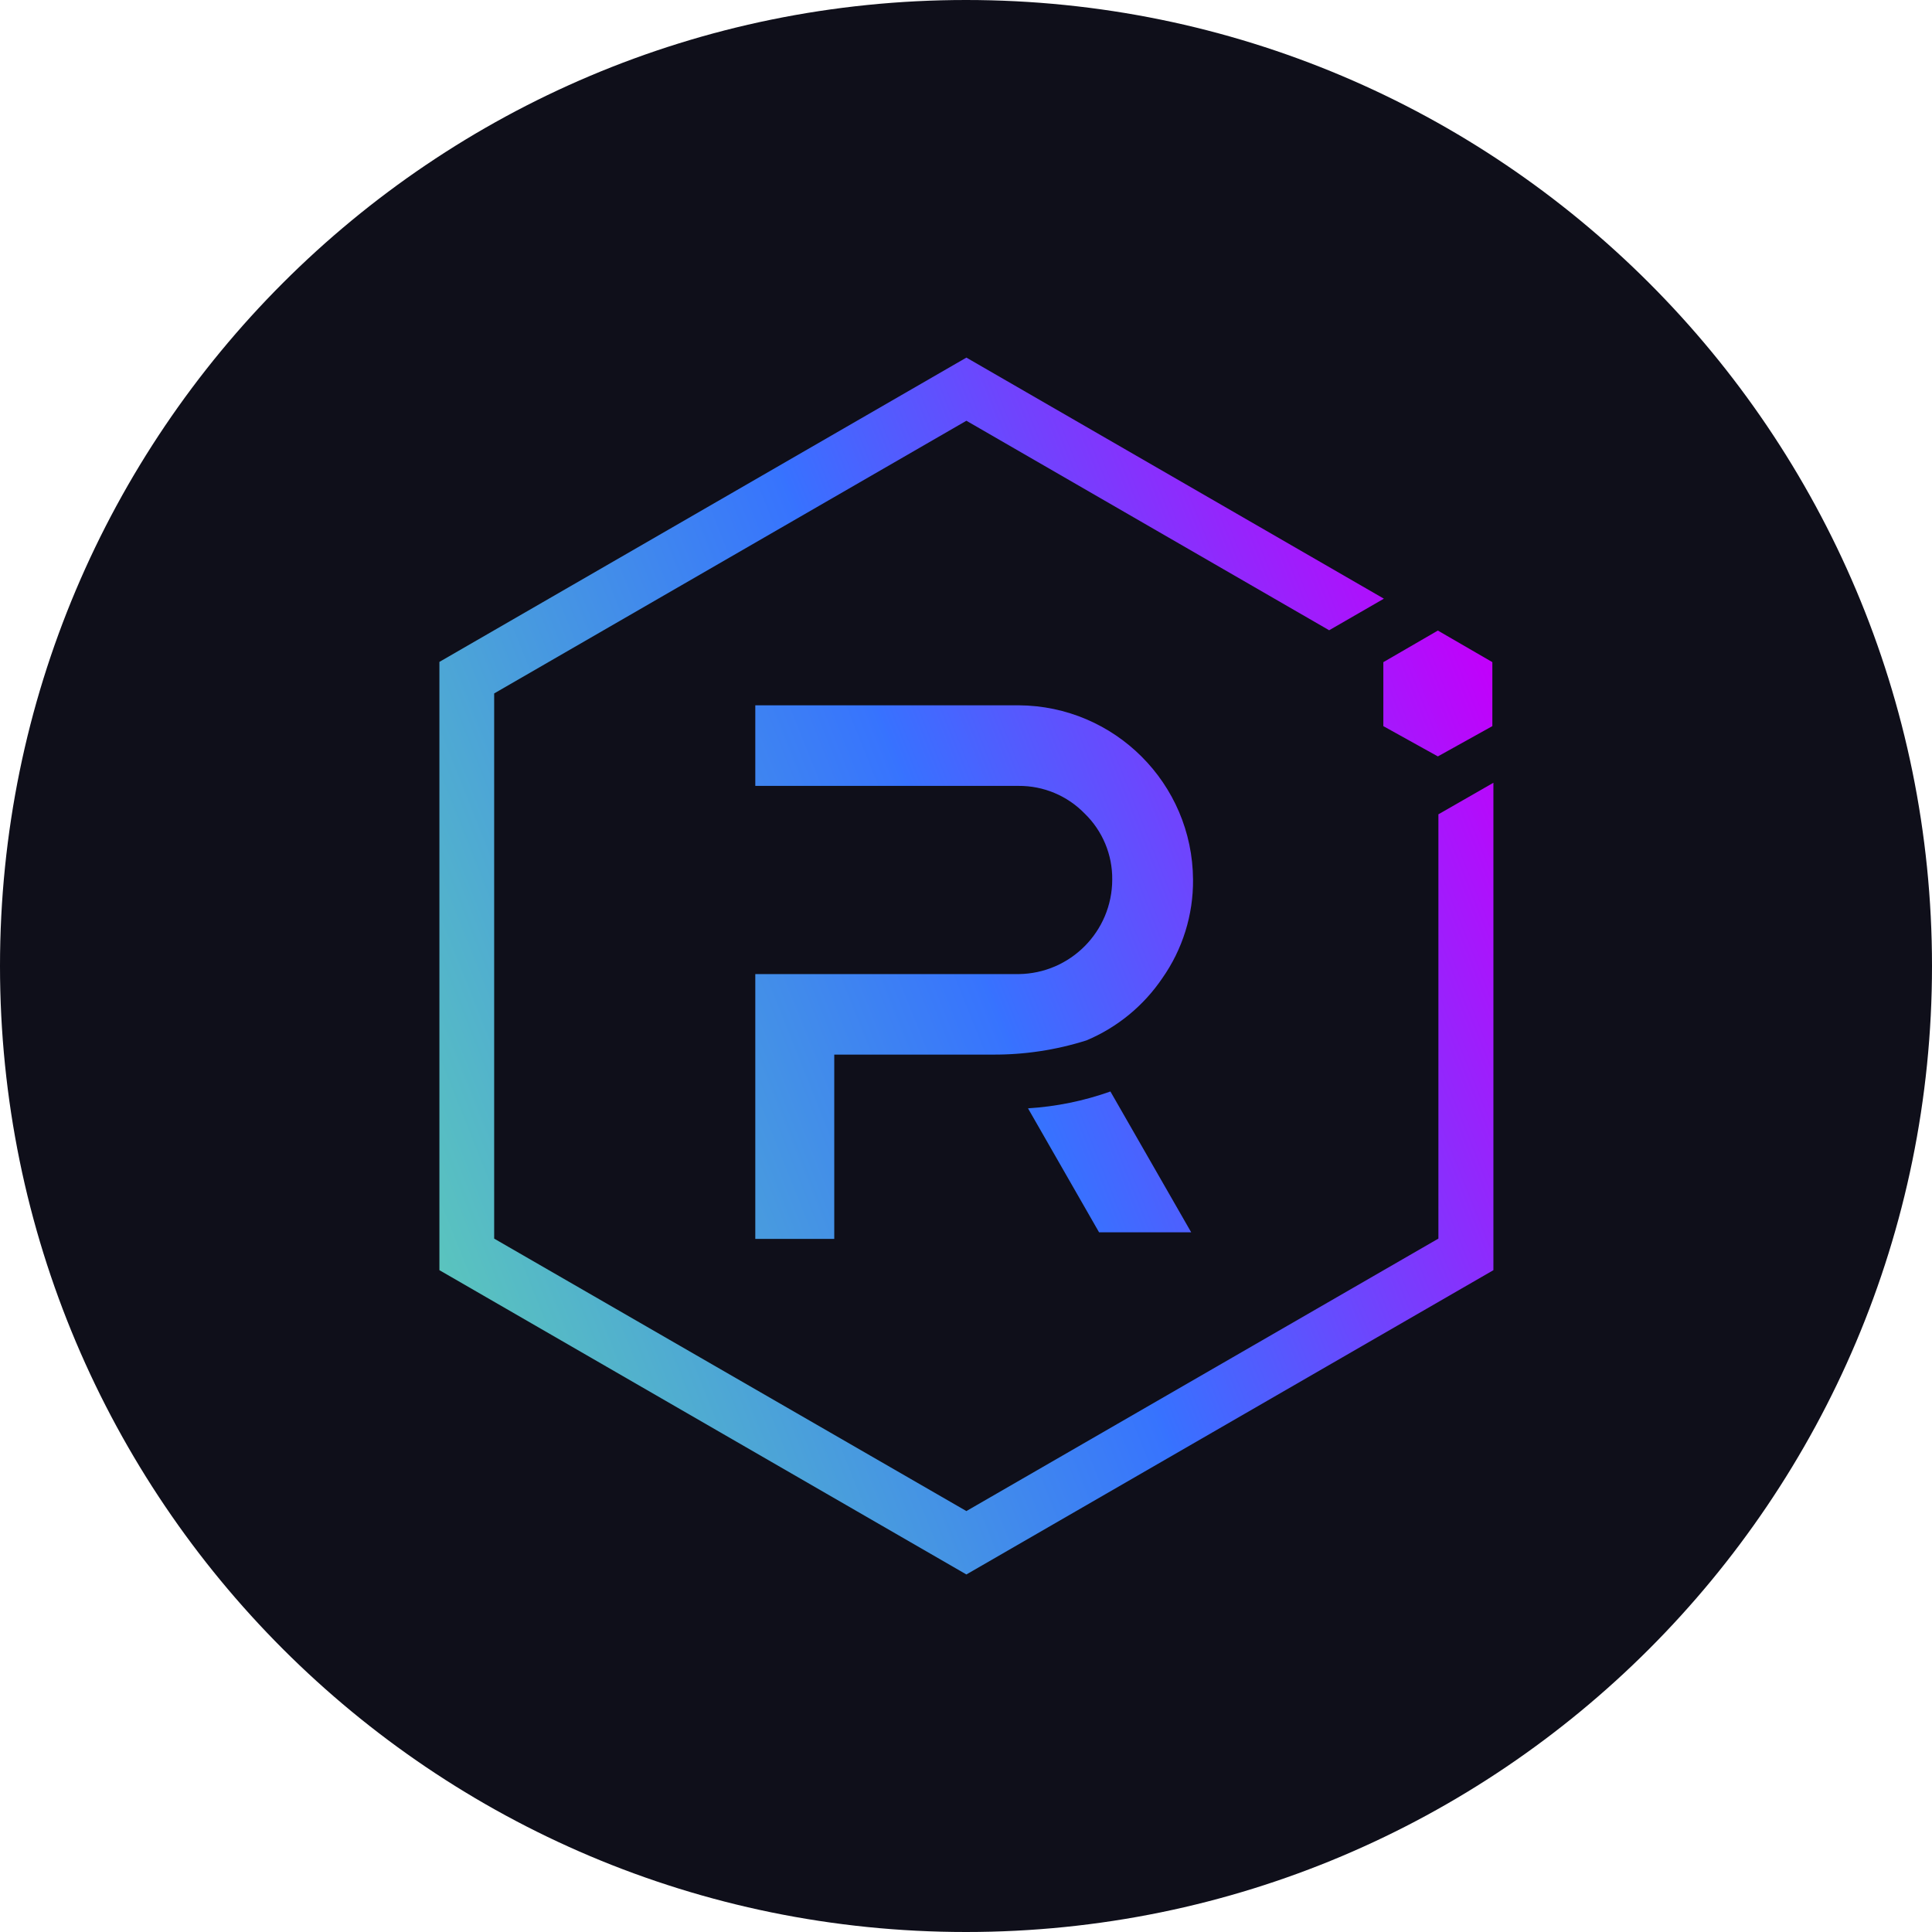
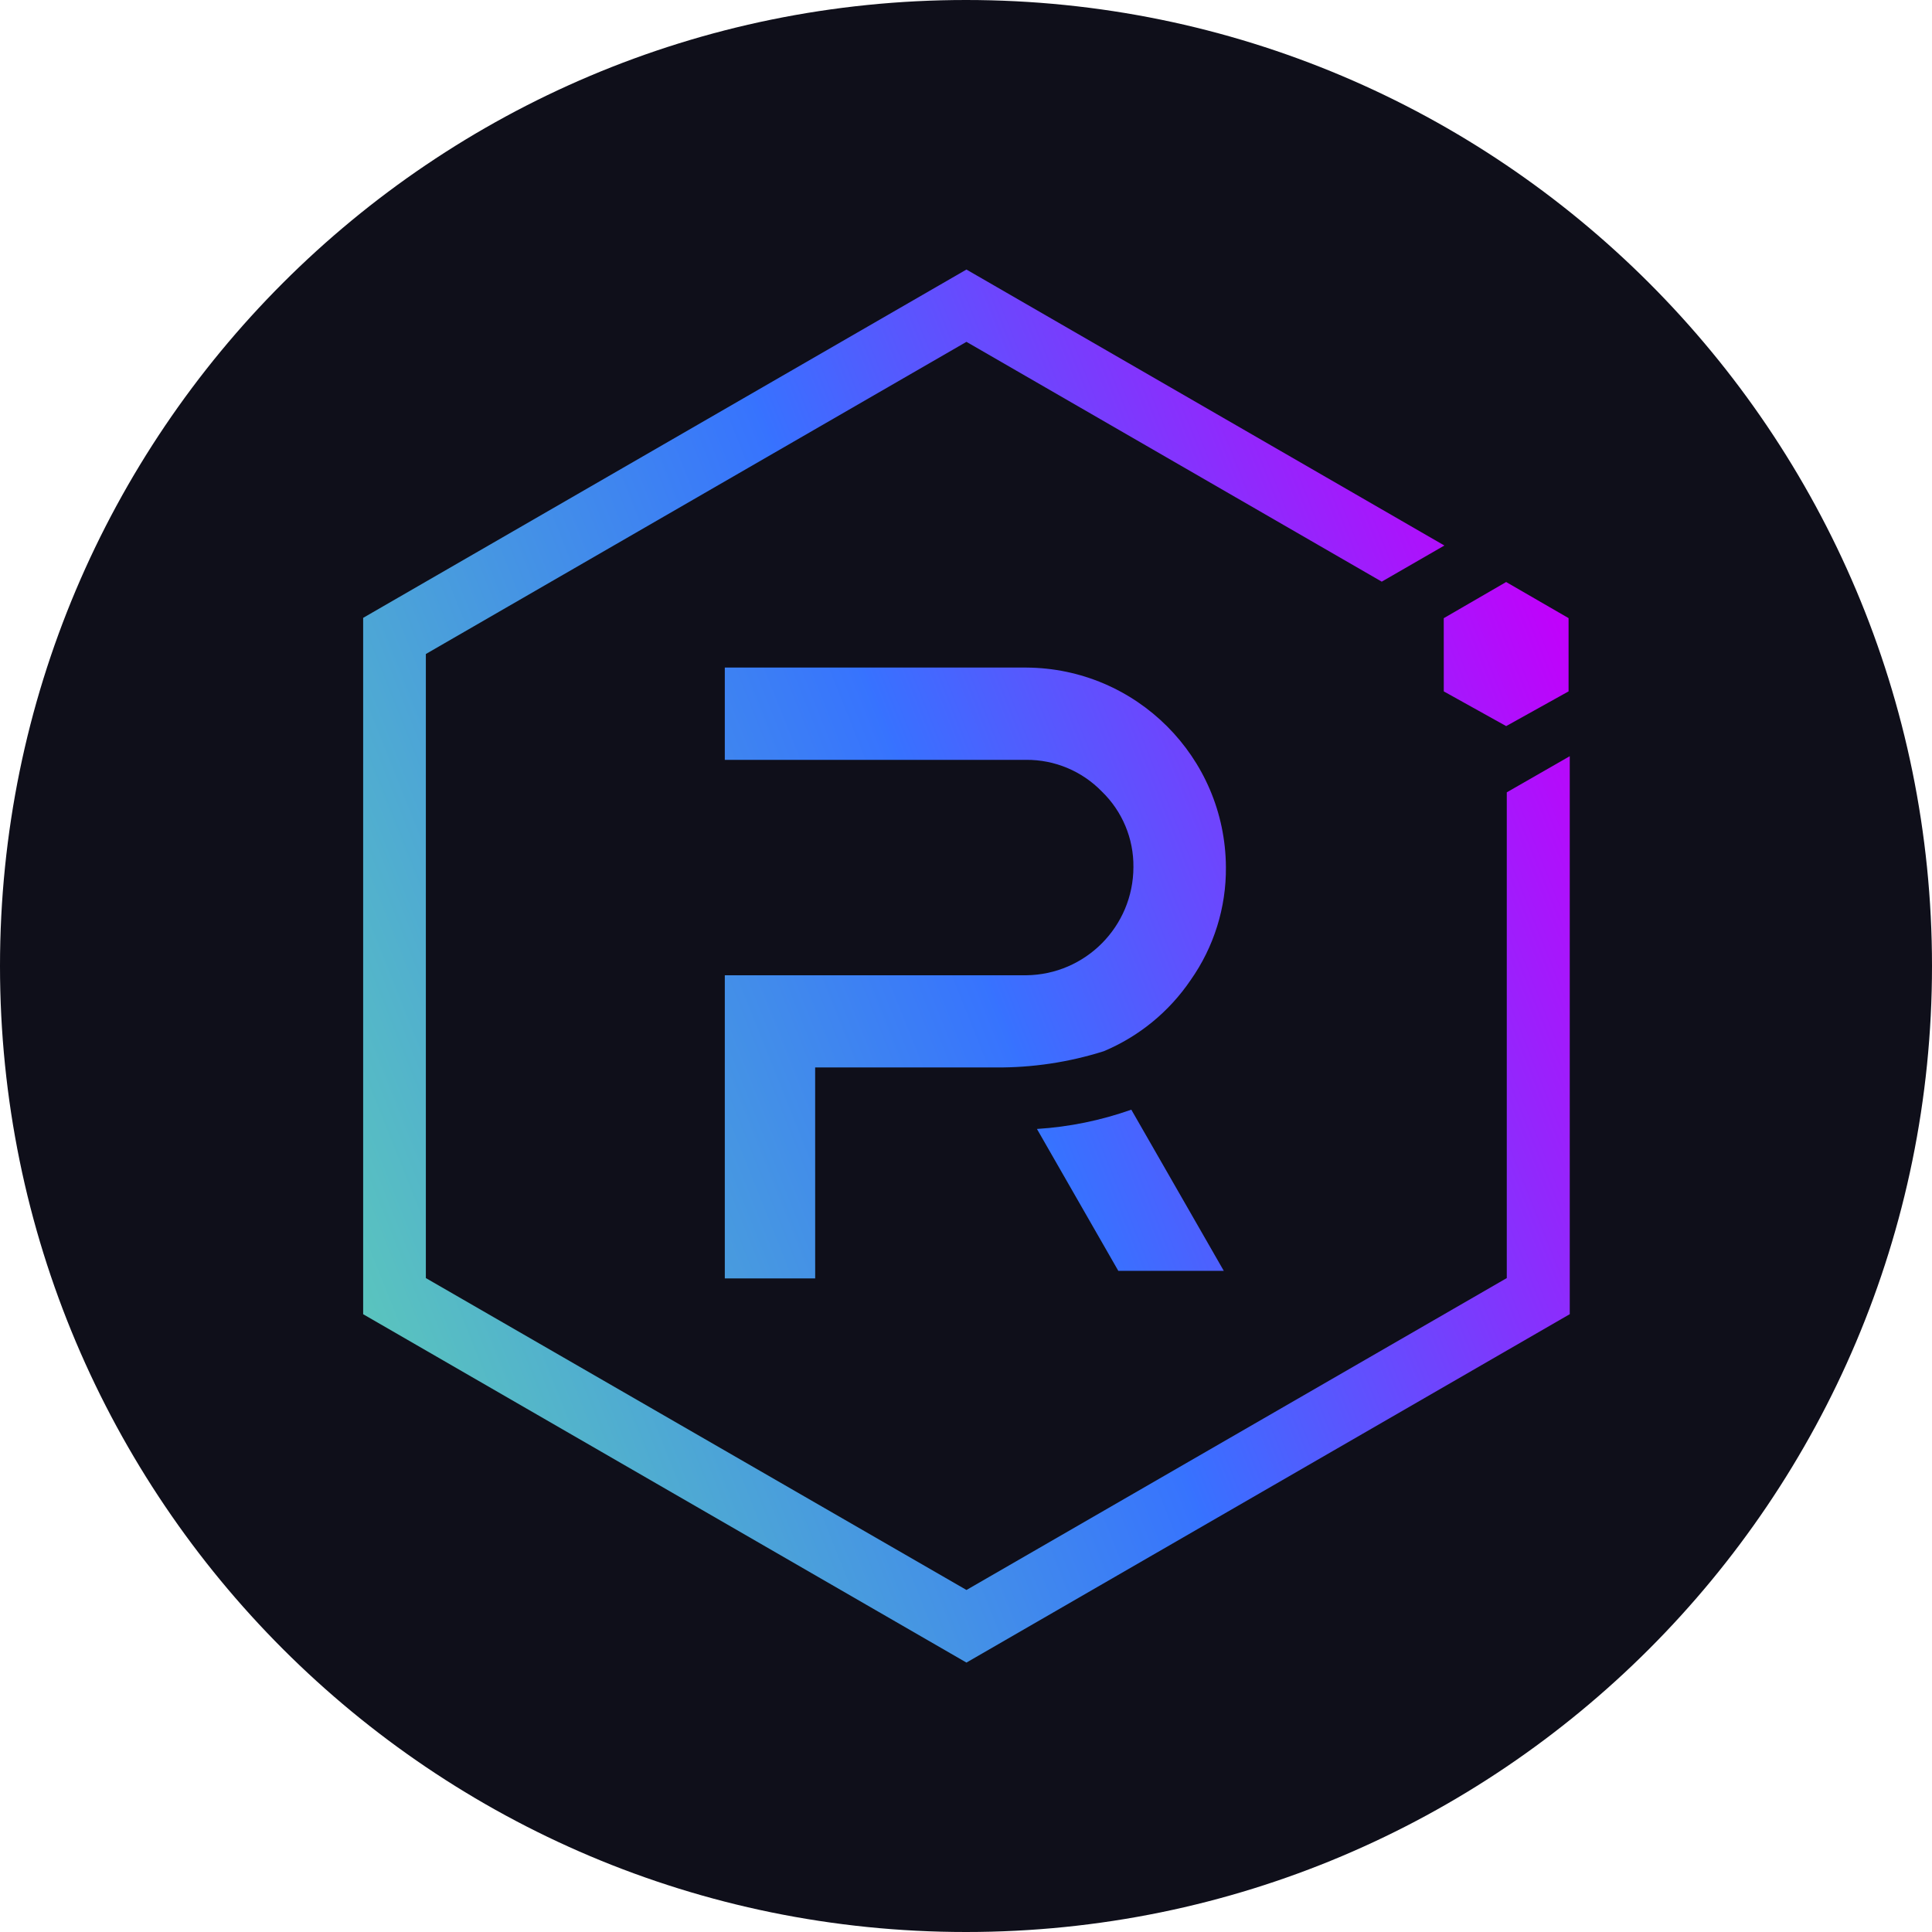
<svg xmlns="http://www.w3.org/2000/svg" viewBox="0 0 64 64">
  <circle cx="32" cy="32" r="32" fill="#0f0f1a" />
  <g fill="url(#a)">
-     <path d="M47.649 26.975V41.03l-15.636 9.026-15.643-9.025v-18.06l15.643-9.033 12.017 6.94 1.813-1.046-13.83-7.986-17.457 10.08v20.15l17.457 10.08 17.458-10.08V25.93z" />
-     <path d="M27.636 41.04H25.02v-8.772h8.72a3.136 3.136 0 0 0 3.104-3.13 3 3 0 0 0-.915-2.19 3.02 3.02 0 0 0-2.189-.914h-8.72v-2.67h8.728a5.81 5.81 0 0 1 5.773 5.773 5.6 5.6 0 0 1-1.02 3.27 5.7 5.7 0 0 1-2.512 2.058 10.1 10.1 0 0 1-3.121.47h-5.232zm11.824-.218h-3.052l-2.354-4.107a10 10 0 0 0 2.73-.558zm6.365-16.768 1.806 1.003 1.805-1.003v-2.12l-1.805-1.046-1.806 1.047z" />
+     <path d="M49.914 26.247v16.091L32.016 52.67 14.107 42.338V21.665l17.908-10.341 13.757 7.944 2.075-1.197-15.832-9.142L12.03 20.467v23.068l19.985 11.54L52 43.534V25.05z" />
+     <path d="M27.004 42.349H24.01V32.307h9.982a3.59 3.59 0 0 0 3.554-3.582 3.43 3.43 0 0 0-1.048-2.507 3.46 3.46 0 0 0-2.506-1.047H24.01v-3.057H34a6.65 6.65 0 0 1 6.61 6.61 6.4 6.4 0 0 1-1.169 3.743 6.53 6.53 0 0 1-2.876 2.356 11.6 11.6 0 0 1-3.572.538h-5.99zm13.536-.25h-3.494l-2.696-4.701a11.5 11.5 0 0 0 3.126-.639zm7.287-19.196 2.067 1.15 2.067-1.15v-2.427l-2.068-1.196-2.067 1.198z" />
  </g>
  <defs>
-     <linearGradient id="a" x1="49.44" x2="12.421" y1="21.938" y2="36.741" gradientUnits="userSpaceOnUse">
+     <linearGradient id="a" x1="51.965" x2="9.586" y1="20.481" y2="37.427" gradientUnits="userSpaceOnUse">
      <stop stop-color="#c200fb" />
      <stop offset=".49" stop-color="#3772ff" />
      <stop offset=".49" stop-color="#3773fe" />
      <stop offset="1" stop-color="#5ac4be" />
    </linearGradient>
  </defs>
</svg>
